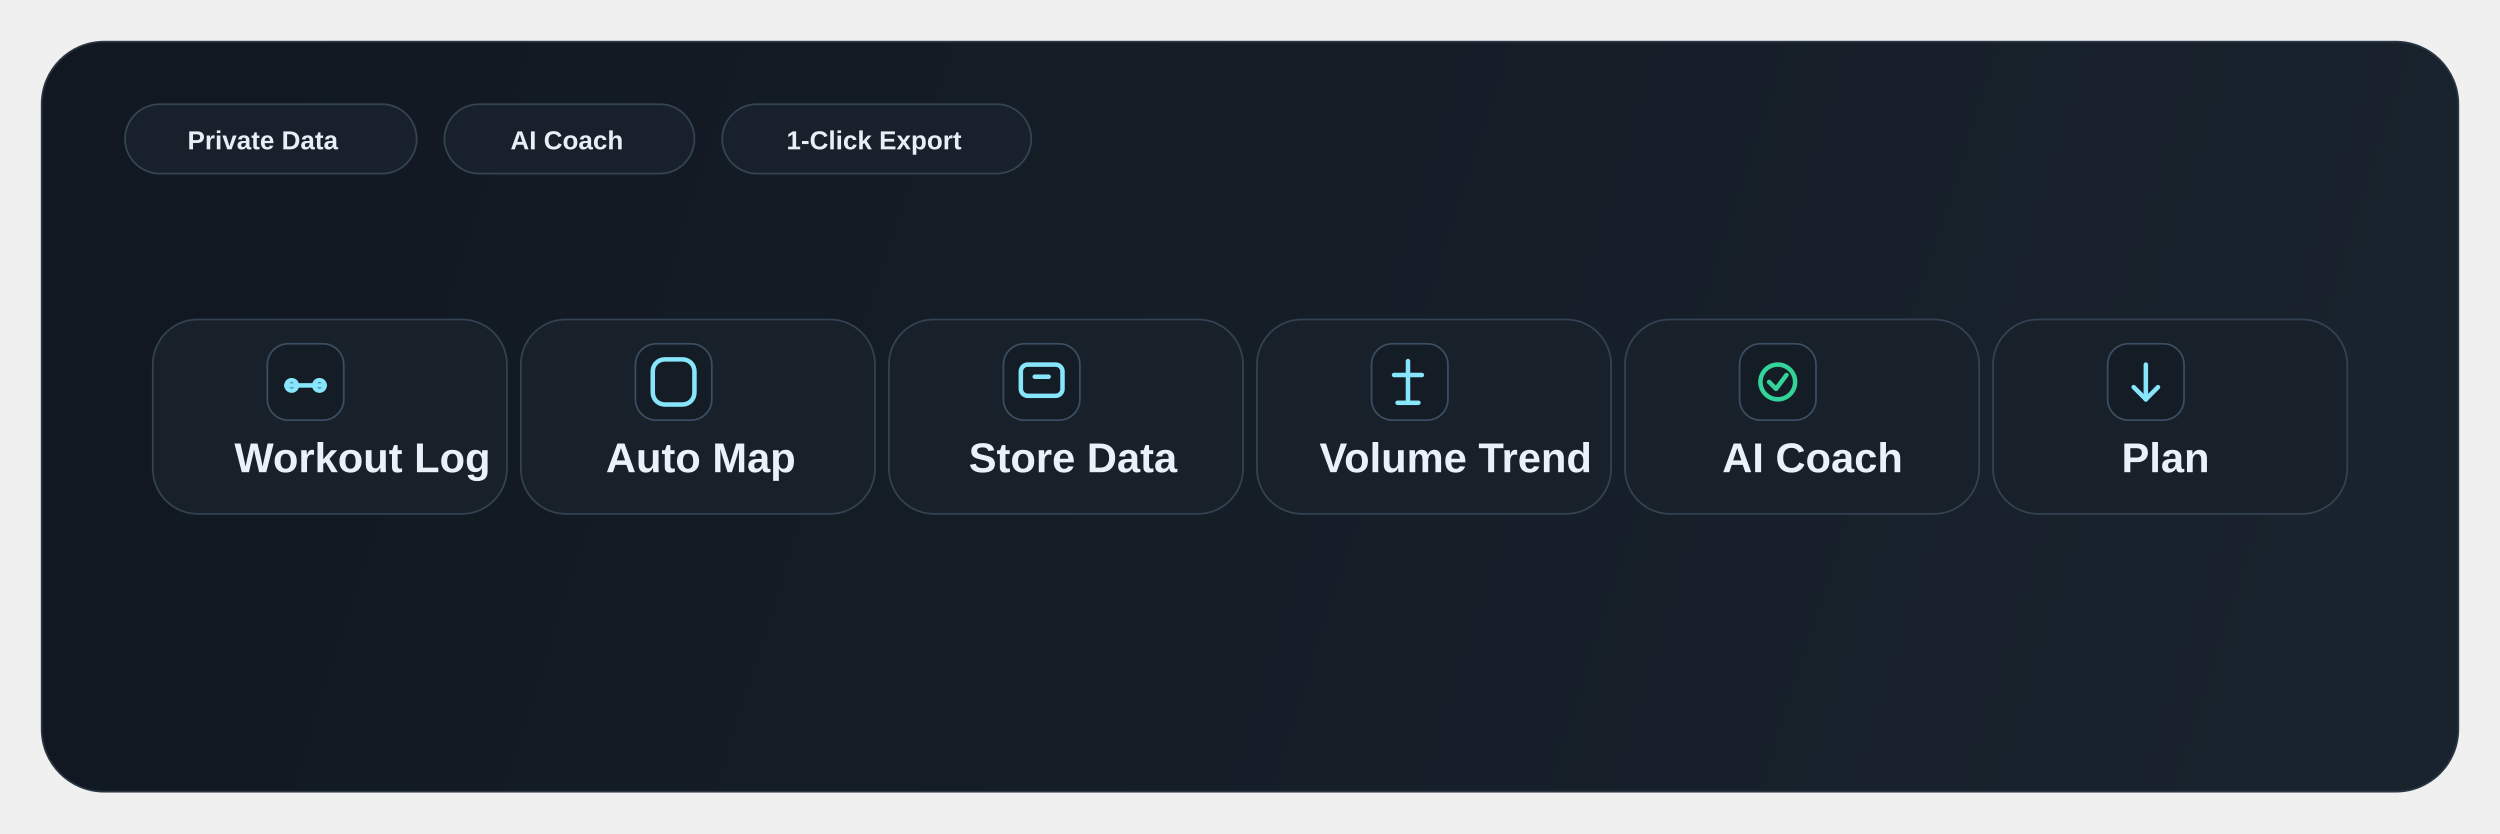
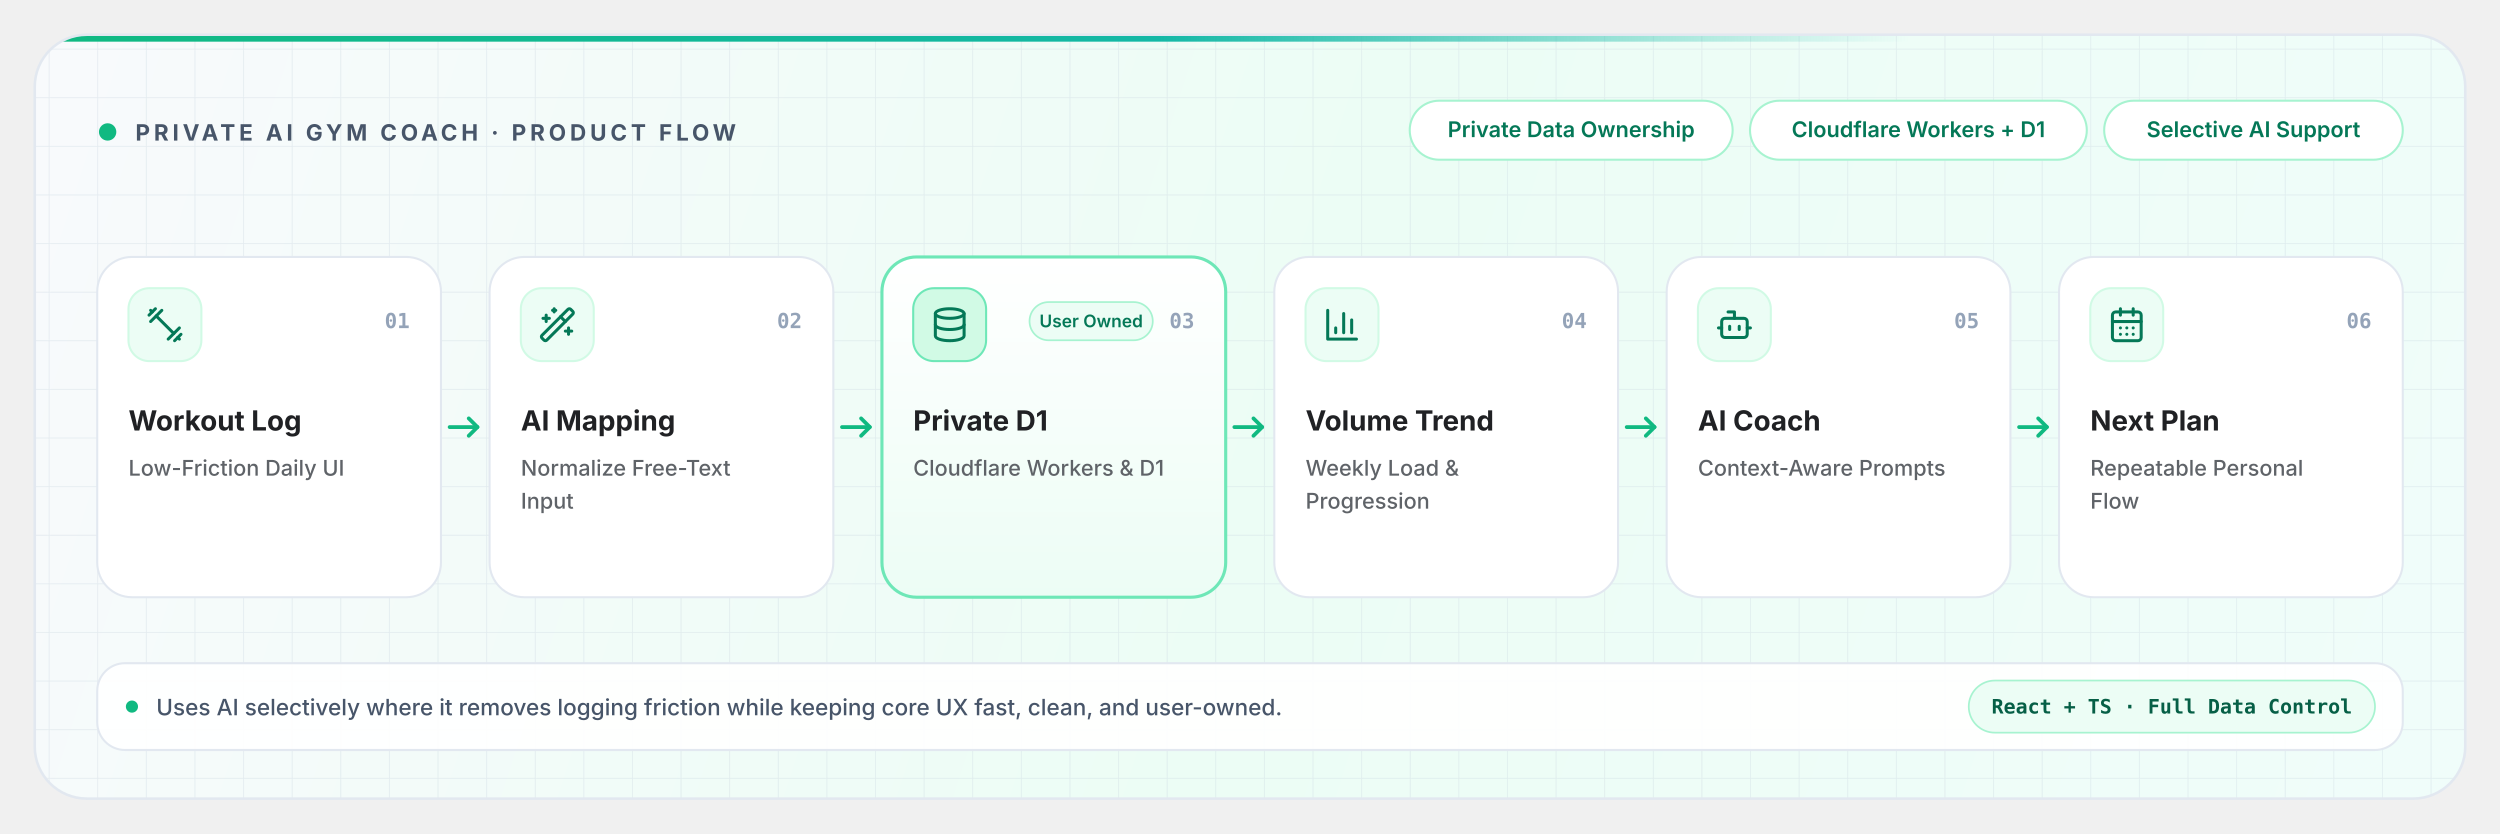
<svg xmlns="http://www.w3.org/2000/svg" width="1440" height="480" viewBox="0 0 1440 480" fill="none">
  <defs>
-     <linearGradient id="bg" x1="120" y1="48" x2="1320" y2="432" gradientUnits="userSpaceOnUse">
-       <stop stop-color="#111821" />
-       <stop offset="1" stop-color="#19232D" />
+     <linearGradient id="bg-personal-gym-tracker-v2" x1="40" y1="20" x2="1400" y2="460" gradientUnits="userSpaceOnUse">
+       <stop stop-color="#F8FAFC" />
+       <stop offset="0.52" stop-color="#ECFDF5" />
+       <stop offset="1" stop-color="#F0FDFA" />
    </linearGradient>
-     <linearGradient id="node" x1="0" y1="0" x2="0" y2="120" gradientUnits="userSpaceOnUse">
-       <stop stop-color="#1E2833" />
-       <stop offset="1" stop-color="#18212A" />
+     <linearGradient id="topbar-personal-gym-tracker-v2" x1="20" y1="20" x2="1100" y2="20" gradientUnits="userSpaceOnUse">
+       <stop stop-color="#10B981" />
+       <stop offset="0.6" stop-color="#14B8A6" />
+       <stop offset="1" stop-color="#14B8A6" stop-opacity="0" />
    </linearGradient>
-     <filter id="glow" x="-20%" y="-40%" width="140%" height="180%">
-       <feGaussianBlur stdDeviation="10" result="blur" />
-       <feMerge>
-         <feMergeNode in="blur" />
-         <feMergeNode in="SourceGraphic" />
-       </feMerge>
-     </filter>
+     <linearGradient id="card-hi-personal-gym-tracker-v2" x1="0" y1="148" x2="0" y2="344" gradientUnits="userSpaceOnUse">
+       <stop stop-color="#FFFFFF" />
+       <stop offset="1" stop-color="#ECFDF5" />
+     </linearGradient>
+     <pattern id="grid-personal-gym-tracker-v2" width="28" height="28" patternUnits="userSpaceOnUse">
+       <path d="M 28 0 L 0 0 0 28" fill="none" stroke="#CBD5E1" stroke-opacity="0.38" stroke-width="1" />
+     </pattern>
+     <clipPath id="panel-personal-gym-tracker-v2">
+       <rect x="20" y="20" width="1400" height="440" rx="30" />
+     </clipPath>
  </defs>
-   <rect x="24" y="24" width="1392" height="432" rx="36" fill="url(#bg)" />
-   <rect x="24" y="24" width="1392" height="432" rx="36" stroke="#2A3643" />
-   <g font-family="Segoe UI, Arial, sans-serif">
-     <rect x="72" y="60" width="168" height="40" rx="20" fill="#18212B" stroke="#344454" />
-     <rect x="256" y="60" width="144" height="40" rx="20" fill="#18212B" stroke="#344454" />
-     <rect x="416" y="60" width="178" height="40" rx="20" fill="#18212B" stroke="#344454" />
-     <text x="108" y="86" fill="#E7EEF6" font-size="15" font-weight="600">Private Data</text>
-     <text x="294" y="86" fill="#E7EEF6" font-size="15" font-weight="600">AI Coach</text>
-     <text x="453" y="86" fill="#E7EEF6" font-size="15" font-weight="600">1-Click Export</text>
+   <g clip-path="url(#panel-personal-gym-tracker-v2)">
+     <rect x="20" y="20" width="1400" height="440" rx="30" fill="url(#bg-personal-gym-tracker-v2)" />
+     <rect x="20" y="20" width="1400" height="440" fill="url(#grid-personal-gym-tracker-v2)" />
+     <rect x="20" y="20" width="1400" height="4" fill="url(#topbar-personal-gym-tracker-v2)" />
  </g>
-   <g filter="url(#glow)" stroke="#5AD7F7" stroke-width="4" stroke-linecap="round">
-     <path d="M292 240H356" />
-     <path d="M504 240H568" />
-     <path d="M716 240H780" />
-     <path d="M928 240H992" />
-     <path d="M1140 240H1204" />
+   <rect x="20" y="20" width="1400" height="440" rx="30" stroke="#E2E8F0" stroke-width="1.5" />
+   <circle cx="62" cy="76" r="5" fill="#10B981" />
+   <text x="78" y="81" font-family="Inter, Segoe UI, Arial, sans-serif" font-size="13" font-weight="700" letter-spacing="2.2" fill="#475569">PRIVATE AI GYM COACH · PRODUCT FLOW</text>
+   <rect x="812" y="58" width="186" height="34" rx="17" fill="#FFFFFF" stroke="#A7F3D0" stroke-width="1.2" />
+   <text x="905" y="79" text-anchor="middle" font-family="Inter, Segoe UI, Arial, sans-serif" font-size="12.5" font-weight="600" fill="#047857">Private Data Ownership</text>
+   <rect x="1008" y="58" width="194" height="34" rx="17" fill="#FFFFFF" stroke="#A7F3D0" stroke-width="1.2" />
+   <text x="1105" y="79" text-anchor="middle" font-family="Inter, Segoe UI, Arial, sans-serif" font-size="12.5" font-weight="600" fill="#047857">Cloudflare Workers + D1</text>
+   <rect x="1212" y="58" width="172" height="34" rx="17" fill="#FFFFFF" stroke="#A7F3D0" stroke-width="1.2" />
+   <text x="1298" y="79" text-anchor="middle" font-family="Inter, Segoe UI, Arial, sans-serif" font-size="12.5" font-weight="600" fill="#047857">Selective AI Support</text>
+   <g>
+     <rect x="56" y="148" width="198" height="196" rx="20" fill="#FFFFFF" stroke="#E2E8F0" stroke-width="1.2" />
+     <rect x="74" y="166" width="42" height="42" rx="12" fill="#ECFDF5" stroke="#D1FAE5" stroke-width="1.2" />
+     <g transform="translate(84 176) scale(0.92)" fill="none" stroke="#047857" stroke-width="1.9" stroke-linecap="round" stroke-linejoin="round">
+       <path d="m6.5 6.5 11 11" />
+       <path d="m21 21-1-1" />
+       <path d="m3 3 1 1" />
+       <path d="m18 22 4-4" />
+       <path d="m2 6 4-4" />
+       <path d="m3 10 7-7" />
+       <path d="m14 21 7-7" />
+     </g>
+     <text x="236" y="189" text-anchor="end" font-family="ui-monospace, SFMono-Regular, Menlo, Consolas, monospace" font-size="12" font-weight="600" fill="#94A3B8">01</text>
+     <text x="74" y="248" font-family="Inter, Segoe UI, Arial, sans-serif" font-size="16" font-weight="700" fill="#202124">Workout Log</text>
+     <text x="74" y="274" font-family="Inter, Segoe UI, Arial, sans-serif" font-size="12.5" font-weight="500" fill="#5F6368">Low-Friction Daily UI</text>
  </g>
-   <g fill="#5AD7F7">
-     <path d="M356 240L343 232V248L356 240Z" />
-     <path d="M568 240L555 232V248L568 240Z" />
-     <path d="M780 240L767 232V248L780 240Z" />
-     <path d="M992 240L979 232V248L992 240Z" />
-     <path d="M1204 240L1191 232V248L1204 240Z" />
+   <g stroke="#10B981" stroke-width="2.2" stroke-linecap="round" stroke-linejoin="round">
+     <path d="M259 246H275" />
+     <path d="M270 241L275 246L270 251" fill="none" />
  </g>
-   <g fill="url(#node)" stroke="#334252">
-     <rect x="88" y="184" width="204" height="112" rx="26" />
-     <rect x="300" y="184" width="204" height="112" rx="26" />
-     <rect x="512" y="184" width="204" height="112" rx="26" />
-     <rect x="724" y="184" width="204" height="112" rx="26" />
-     <rect x="936" y="184" width="204" height="112" rx="26" />
-     <rect x="1148" y="184" width="204" height="112" rx="26" />
+   <g>
+     <rect x="282" y="148" width="198" height="196" rx="20" fill="#FFFFFF" stroke="#E2E8F0" stroke-width="1.2" />
+     <rect x="300" y="166" width="42" height="42" rx="12" fill="#ECFDF5" stroke="#D1FAE5" stroke-width="1.2" />
+     <g transform="translate(310 176) scale(0.92)" fill="none" stroke="#047857" stroke-width="1.9" stroke-linecap="round" stroke-linejoin="round">
+       <path d="m21.64 3.64-1.28-1.28a1.21 1.21 0 0 0-1.72 0L2.36 18.64a1.21 1.21 0 0 0 0 1.72l1.28 1.28a1.2 1.2 0 0 0 1.72 0L21.64 5.36a1.2 1.2 0 0 0 0-1.72Z" />
+       <path d="m14 7 3 3" />
+       <path d="M5 6v4" />
+       <path d="M19 14v4" />
+       <path d="M10 2v2" />
+       <path d="M7 8H3" />
+       <path d="M21 16h-4" />
+       <path d="M11 3H9" />
+     </g>
+     <text x="462" y="189" text-anchor="end" font-family="ui-monospace, SFMono-Regular, Menlo, Consolas, monospace" font-size="12" font-weight="600" fill="#94A3B8">02</text>
+     <text x="300" y="248" font-family="Inter, Segoe UI, Arial, sans-serif" font-size="16" font-weight="700" fill="#202124">AI Mapping</text>
+     <text x="300" y="274" font-family="Inter, Segoe UI, Arial, sans-serif" font-size="12.5" font-weight="500" fill="#5F6368">Normalize Free-Text</text>
+     <text x="300" y="293" font-family="Inter, Segoe UI, Arial, sans-serif" font-size="12.5" font-weight="500" fill="#5F6368">Input</text>
  </g>
-   <g fill="#141C25" stroke="#3A4E62">
-     <rect x="154" y="198" width="44" height="44" rx="12" />
-     <rect x="366" y="198" width="44" height="44" rx="12" />
-     <rect x="578" y="198" width="44" height="44" rx="12" />
-     <rect x="790" y="198" width="44" height="44" rx="12" />
-     <rect x="1002" y="198" width="44" height="44" rx="12" />
-     <rect x="1214" y="198" width="44" height="44" rx="12" />
+   <g stroke="#10B981" stroke-width="2.2" stroke-linecap="round" stroke-linejoin="round">
+     <path d="M485 246H501" />
+     <path d="M496 241L501 246L496 251" fill="none" />
  </g>
-   <g fill="none" stroke="#87E6FB" stroke-width="2.6" stroke-linecap="round" stroke-linejoin="round">
-     <path d="M165 222H187" />
-     <circle cx="168" cy="222" r="3" />
-     <circle cx="184" cy="222" r="3" />
-     <path d="M376 214C376 210 379 207 383 207H393C397 207 400 210 400 214V226C400 230 397 233 393 233H383C379 233 376 230 376 226V214Z" />
-     <rect x="588" y="210" width="24" height="18" rx="4" />
-     <path d="M596 217H604" />
-     <path d="M811 208V232" />
-     <path d="M803 216H819" />
-     <path d="M805 232H817" />
-     <circle cx="1024" cy="220" r="10" stroke="#34D399" />
-     <path d="M1019 220L1023 224L1029 216" stroke="#34D399" />
-     <path d="M1236 210V230" />
-     <path d="M1229 223L1236 230L1243 223" />
+   <g>
+     <rect x="508" y="148" width="198" height="196" rx="20" fill="url(#card-hi-personal-gym-tracker-v2)" stroke="#6EE7B7" stroke-width="1.8" />
+     <rect x="526" y="166" width="42" height="42" rx="12" fill="#D1FAE5" stroke="#6EE7B7" stroke-width="1.2" />
+     <g transform="translate(536 176) scale(0.92)" fill="none" stroke="#047857" stroke-width="1.9" stroke-linecap="round" stroke-linejoin="round">
+       <ellipse cx="12" cy="5" rx="9" ry="3" />
+       <path d="M3 5V19A9 3 0 0 0 21 19V5" />
+       <path d="M3 12A9 3 0 0 0 21 12" />
+     </g>
+     <rect x="593" y="174" width="71" height="22" rx="11" fill="#ECFDF5" stroke="#A7F3D0" stroke-width="1" />
+     <text x="628.5" y="188.5" text-anchor="middle" font-family="Inter, Segoe UI, Arial, sans-serif" font-size="10" font-weight="600" fill="#047857">User Owned</text>
+     <text x="688" y="189" text-anchor="end" font-family="ui-monospace, SFMono-Regular, Menlo, Consolas, monospace" font-size="12" font-weight="600" fill="#94A3B8">03</text>
+     <text x="526" y="248" font-family="Inter, Segoe UI, Arial, sans-serif" font-size="16" font-weight="700" fill="#202124">Private D1</text>
+     <text x="526" y="274" font-family="Inter, Segoe UI, Arial, sans-serif" font-size="12.5" font-weight="500" fill="#5F6368">Cloudflare Workers &amp; D1</text>
  </g>
-   <g font-family="Segoe UI, Arial, sans-serif" fill="#EAF1F8" font-size="24" font-weight="700">
-     <text x="135" y="272">Workout Log</text>
-     <text x="349" y="272">Auto Map</text>
-     <text x="558" y="272">Store Data</text>
-     <text x="760" y="272">Volume Trend</text>
-     <text x="992" y="272">AI Coach</text>
-     <text x="1222" y="272">Plan</text>
+   <g stroke="#10B981" stroke-width="2.2" stroke-linecap="round" stroke-linejoin="round">
+     <path d="M711 246H727" />
+     <path d="M722 241L727 246L722 251" fill="none" />
  </g>
+   <g>
+     <rect x="734" y="148" width="198" height="196" rx="20" fill="#FFFFFF" stroke="#E2E8F0" stroke-width="1.2" />
+     <rect x="752" y="166" width="42" height="42" rx="12" fill="#ECFDF5" stroke="#D1FAE5" stroke-width="1.2" />
+     <g transform="translate(762 176) scale(0.92)" fill="none" stroke="#047857" stroke-width="1.9" stroke-linecap="round" stroke-linejoin="round">
+       <path d="M3 3v18h18" />
+       <path d="M18 17V9" />
+       <path d="M13 17V5" />
+       <path d="M8 17v-3" />
+     </g>
+     <text x="914" y="189" text-anchor="end" font-family="ui-monospace, SFMono-Regular, Menlo, Consolas, monospace" font-size="12" font-weight="600" fill="#94A3B8">04</text>
+     <text x="752" y="248" font-family="Inter, Segoe UI, Arial, sans-serif" font-size="16" font-weight="700" fill="#202124">Volume Trend</text>
+     <text x="752" y="274" font-family="Inter, Segoe UI, Arial, sans-serif" font-size="12.5" font-weight="500" fill="#5F6368">Weekly Load &amp;</text>
+     <text x="752" y="293" font-family="Inter, Segoe UI, Arial, sans-serif" font-size="12.5" font-weight="500" fill="#5F6368">Progression</text>
+   </g>
+   <g stroke="#10B981" stroke-width="2.2" stroke-linecap="round" stroke-linejoin="round">
+     <path d="M937 246H953" />
+     <path d="M948 241L953 246L948 251" fill="none" />
+   </g>
+   <g>
+     <rect x="960" y="148" width="198" height="196" rx="20" fill="#FFFFFF" stroke="#E2E8F0" stroke-width="1.2" />
+     <rect x="978" y="166" width="42" height="42" rx="12" fill="#ECFDF5" stroke="#D1FAE5" stroke-width="1.2" />
+     <g transform="translate(988 176) scale(0.92)" fill="none" stroke="#047857" stroke-width="1.9" stroke-linecap="round" stroke-linejoin="round">
+       <path d="M12 8V4H8" />
+       <rect width="16" height="12" x="4" y="8" rx="2" />
+       <path d="M2 14h2" />
+       <path d="M20 14h2" />
+       <path d="M15 13v2" />
+       <path d="M9 13v2" />
+     </g>
+     <text x="1140" y="189" text-anchor="end" font-family="ui-monospace, SFMono-Regular, Menlo, Consolas, monospace" font-size="12" font-weight="600" fill="#94A3B8">05</text>
+     <text x="978" y="248" font-family="Inter, Segoe UI, Arial, sans-serif" font-size="16" font-weight="700" fill="#202124">AI Coach</text>
+     <text x="978" y="274" font-family="Inter, Segoe UI, Arial, sans-serif" font-size="12.5" font-weight="500" fill="#5F6368">Context-Aware Prompts</text>
+   </g>
+   <g stroke="#10B981" stroke-width="2.2" stroke-linecap="round" stroke-linejoin="round">
+     <path d="M1163 246H1179" />
+     <path d="M1174 241L1179 246L1174 251" fill="none" />
+   </g>
+   <g>
+     <rect x="1186" y="148" width="198" height="196" rx="20" fill="#FFFFFF" stroke="#E2E8F0" stroke-width="1.2" />
+     <rect x="1204" y="166" width="42" height="42" rx="12" fill="#ECFDF5" stroke="#D1FAE5" stroke-width="1.2" />
+     <g transform="translate(1214 176) scale(0.92)" fill="none" stroke="#047857" stroke-width="1.9" stroke-linecap="round" stroke-linejoin="round">
+       <rect width="18" height="18" x="3" y="4" rx="2" ry="2" />
+       <line x1="16" x2="16" y1="2" y2="6" />
+       <line x1="8" x2="8" y1="2" y2="6" />
+       <line x1="3" x2="21" y1="10" y2="10" />
+       <path d="M8 14h.01" />
+       <path d="M12 14h.01" />
+       <path d="M16 14h.01" />
+       <path d="M8 18h.01" />
+       <path d="M12 18h.01" />
+       <path d="M16 18h.01" />
+     </g>
+     <text x="1366" y="189" text-anchor="end" font-family="ui-monospace, SFMono-Regular, Menlo, Consolas, monospace" font-size="12" font-weight="600" fill="#94A3B8">06</text>
+     <text x="1204" y="248" font-family="Inter, Segoe UI, Arial, sans-serif" font-size="16" font-weight="700" fill="#202124">Next Plan</text>
+     <text x="1204" y="274" font-family="Inter, Segoe UI, Arial, sans-serif" font-size="12.5" font-weight="500" fill="#5F6368">Repeatable Personal</text>
+     <text x="1204" y="293" font-family="Inter, Segoe UI, Arial, sans-serif" font-size="12.5" font-weight="500" fill="#5F6368">Flow</text>
+   </g>
+   <rect x="56" y="382" width="1328" height="50" rx="16" fill="#FFFFFF" fill-opacity="0.92" stroke="#E2E8F0" stroke-width="1.2" />
+   <circle cx="76" cy="407" r="3.5" fill="#10B981" />
+   <text x="90" y="412" font-family="Inter, Segoe UI, Arial, sans-serif" font-size="13" font-weight="500" fill="#475569">Uses AI selectively where it removes logging friction while keeping core UX fast, clean, and user-owned.</text>
+   <rect x="1134" y="392" width="234" height="30" rx="15" fill="#ECFDF5" stroke="#A7F3D0" stroke-width="1" />
+   <text x="1251" y="411" text-anchor="middle" font-family="ui-monospace, SFMono-Regular, Menlo, Consolas, monospace" font-size="11.5" font-weight="600" fill="#065F46">React + TS · Full Data Control</text>
</svg>
